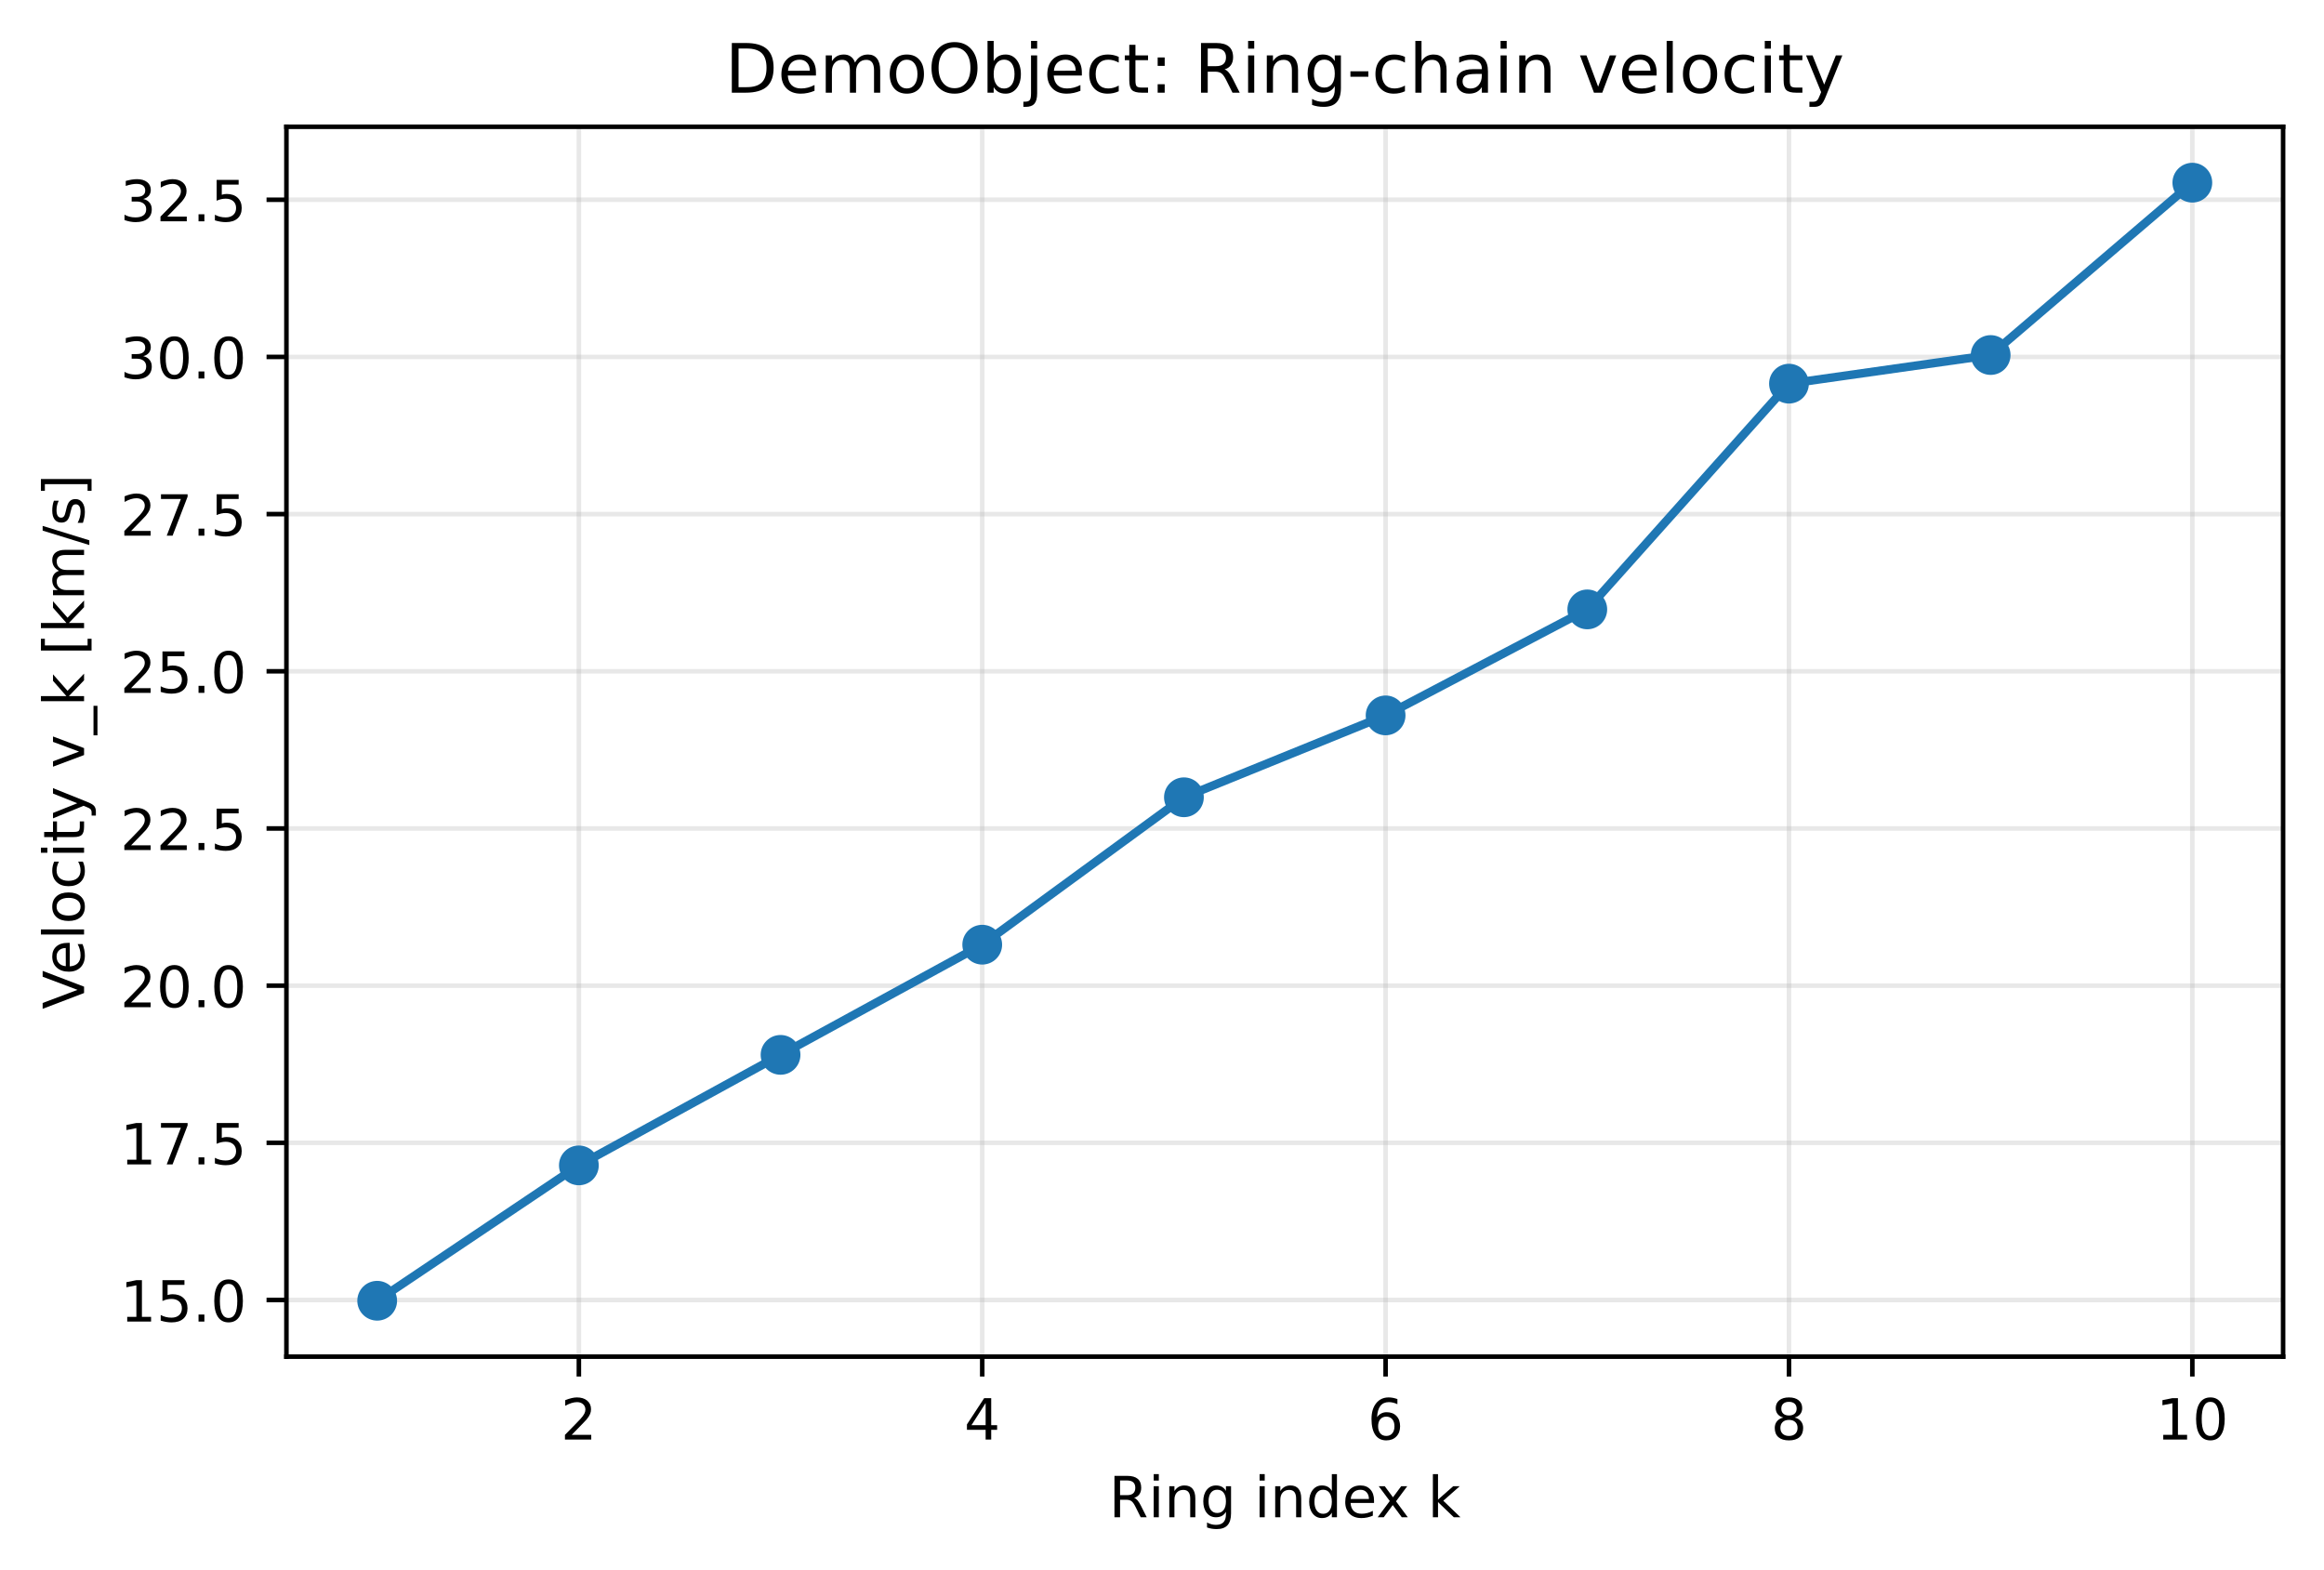
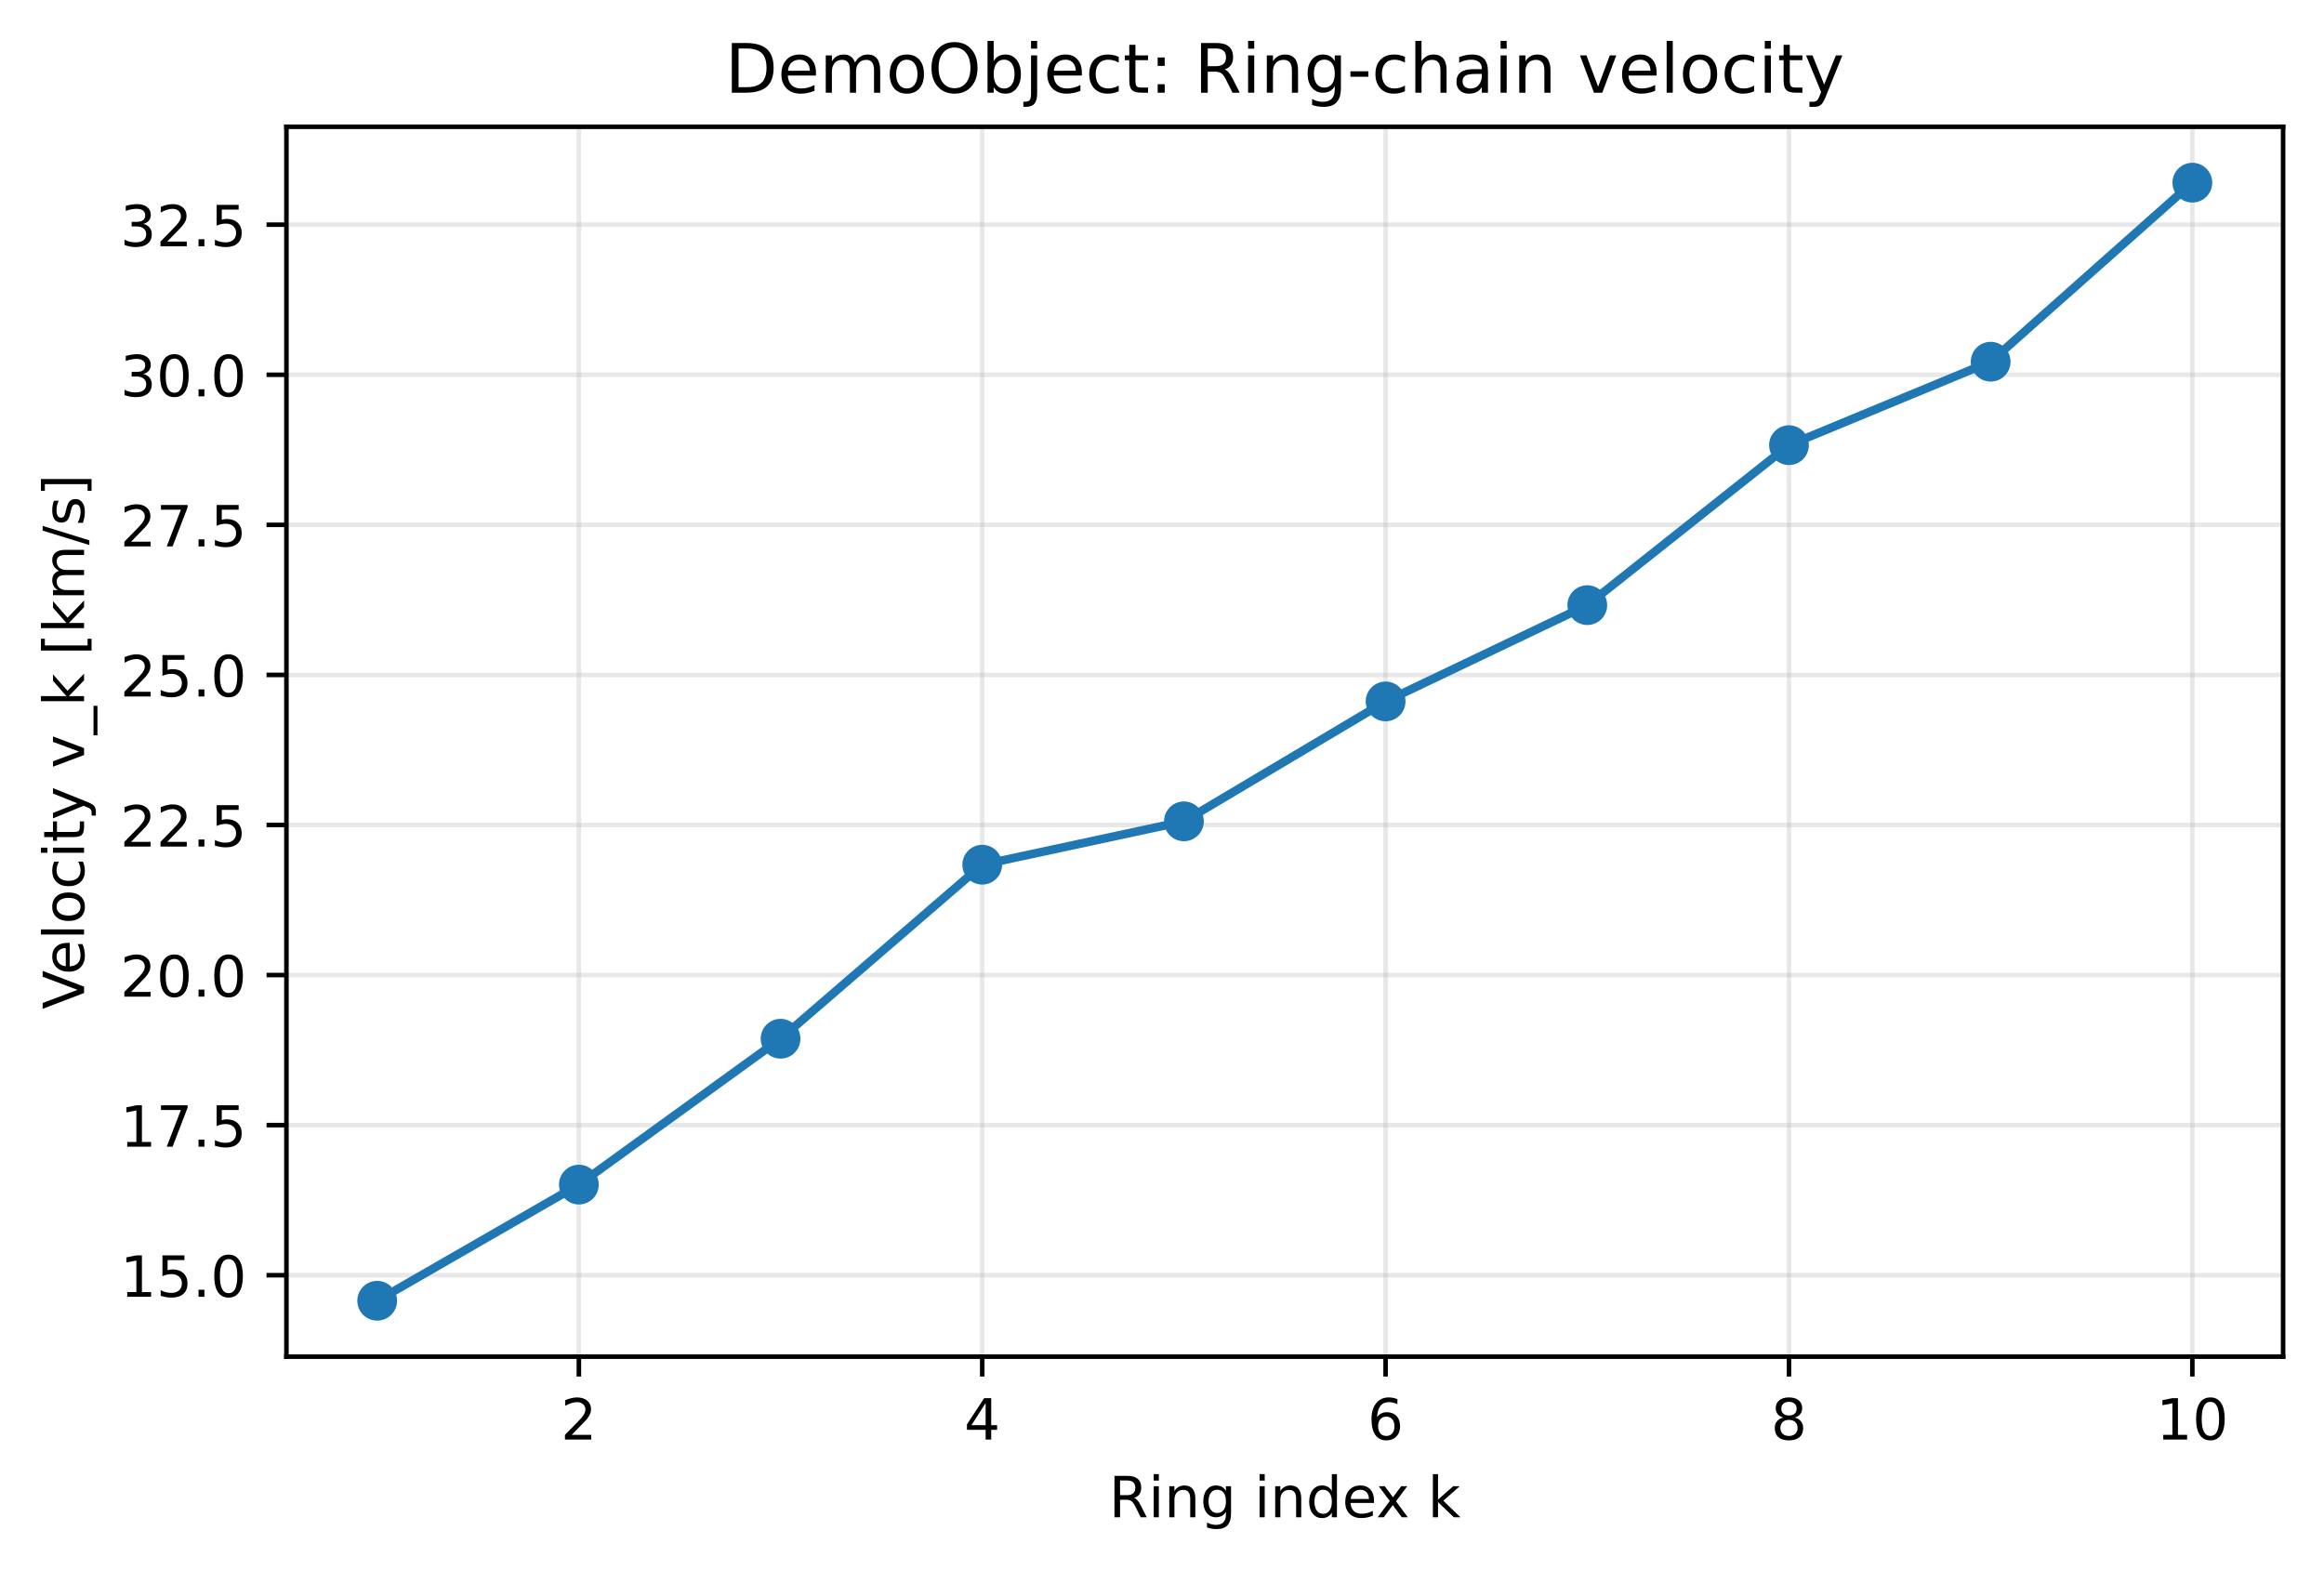
<svg xmlns="http://www.w3.org/2000/svg" xmlns:xlink="http://www.w3.org/1999/xlink" width="409.118pt" height="276.396pt" viewBox="0 0 409.118 276.396" version="1.1">
  <defs>
    <style type="text/css">*{stroke-linejoin: round; stroke-linecap: butt}</style>
  </defs>
  <g id="figure_1">
    <g id="patch_1">
      <path d="M 0 276.396  L 409.118 276.396  L 409.118 0  L 0 0  z " style="fill: #ffffff" />
    </g>
    <g id="axes_1">
      <g id="patch_2">
        <path d="M 50.422 238.84  L 401.918 238.84  L 401.918 22.318  L 50.422 22.318  z " style="fill: #ffffff" />
      </g>
      <g id="matplotlib.axis_1">
        <g id="xtick_1">
          <g id="line2d_1">
-             <path d="M 101.904 238.84  L 101.904 22.318  " clip-path="url(#pa1effc5c78)" style="fill: none; stroke: #b0b0b0; stroke-opacity: 0.3; stroke-width: 0.8; stroke-linecap: square" />
+             <path d="M 101.904 238.84  L 101.904 22.318  " clip-path="url(#p019dff5e87)" style="fill: none; stroke: #b0b0b0; stroke-opacity: 0.3; stroke-width: 0.8; stroke-linecap: square" />
          </g>
          <g id="line2d_2">
            <defs>
-               <path id="mcd3bb58515" d="M 0 0  L 0 3.5  " style="stroke: #000000; stroke-width: 0.8" />
+               <path id="mc2b439a569" d="M 0 0  L 0 3.5  " style="stroke: #000000; stroke-width: 0.8" />
            </defs>
            <g>
-               <use xlink:href="#mcd3bb58515" x="101.904" y="238.84" style="stroke: #000000; stroke-width: 0.8" />
+               <use xlink:href="#mc2b439a569" x="101.904" y="238.84" style="stroke: #000000; stroke-width: 0.8" />
            </g>
          </g>
          <g id="text_1">
            <g transform="translate(98.72237 253.4381) scale(0.1 -0.1)">
              <defs>
                <path id="DejaVuSans-32" d="M 1228 531  L 3431 531  L 3431 0  L 469 0  L 469 531  Q 828 903 1448 1529  Q 2069 2156 2228 2338  Q 2531 2678 2651 2914  Q 2772 3150 2772 3378  Q 2772 3750 2511 3984  Q 2250 4219 1831 4219  Q 1534 4219 1204 4116  Q 875 4013 500 3803  L 500 4441  Q 881 4594 1212 4672  Q 1544 4750 1819 4750  Q 2544 4750 2975 4387  Q 3406 4025 3406 3419  Q 3406 3131 3298 2873  Q 3191 2616 2906 2266  Q 2828 2175 2409 1742  Q 1991 1309 1228 531  z " transform="scale(0.015625)" />
              </defs>
              <use xlink:href="#DejaVuSans-32" />
            </g>
          </g>
        </g>
        <g id="xtick_2">
          <g id="line2d_3">
-             <path d="M 172.913 238.84  L 172.913 22.318  " clip-path="url(#pa1effc5c78)" style="fill: none; stroke: #b0b0b0; stroke-opacity: 0.3; stroke-width: 0.8; stroke-linecap: square" />
+             <path d="M 172.913 238.84  L 172.913 22.318  " clip-path="url(#p019dff5e87)" style="fill: none; stroke: #b0b0b0; stroke-opacity: 0.3; stroke-width: 0.8; stroke-linecap: square" />
          </g>
          <g id="line2d_4">
            <g>
-               <use xlink:href="#mcd3bb58515" x="172.913" y="238.84" style="stroke: #000000; stroke-width: 0.8" />
+               <use xlink:href="#mc2b439a569" x="172.913" y="238.84" style="stroke: #000000; stroke-width: 0.8" />
            </g>
          </g>
          <g id="text_2">
            <g transform="translate(169.7317 253.4381) scale(0.1 -0.1)">
              <defs>
                <path id="DejaVuSans-34" d="M 2419 4116  L 825 1625  L 2419 1625  L 2419 4116  z M 2253 4666  L 3047 4666  L 3047 1625  L 3713 1625  L 3713 1100  L 3047 1100  L 3047 0  L 2419 0  L 2419 1100  L 313 1100  L 313 1709  L 2253 4666  z " transform="scale(0.015625)" />
              </defs>
              <use xlink:href="#DejaVuSans-34" />
            </g>
          </g>
        </g>
        <g id="xtick_3">
          <g id="line2d_5">
-             <path d="M 243.922 238.84  L 243.922 22.318  " clip-path="url(#pa1effc5c78)" style="fill: none; stroke: #b0b0b0; stroke-opacity: 0.3; stroke-width: 0.8; stroke-linecap: square" />
+             <path d="M 243.922 238.84  L 243.922 22.318  " clip-path="url(#p019dff5e87)" style="fill: none; stroke: #b0b0b0; stroke-opacity: 0.3; stroke-width: 0.8; stroke-linecap: square" />
          </g>
          <g id="line2d_6">
            <g>
-               <use xlink:href="#mcd3bb58515" x="243.922" y="238.84" style="stroke: #000000; stroke-width: 0.8" />
+               <use xlink:href="#mc2b439a569" x="243.922" y="238.84" style="stroke: #000000; stroke-width: 0.8" />
            </g>
          </g>
          <g id="text_3">
            <g transform="translate(240.741 253.4381) scale(0.1 -0.1)">
              <defs>
                <path id="DejaVuSans-36" d="M 2113 2584  Q 1688 2584 1439 2293  Q 1191 2003 1191 1497  Q 1191 994 1439 701  Q 1688 409 2113 409  Q 2538 409 2786 701  Q 3034 994 3034 1497  Q 3034 2003 2786 2293  Q 2538 2584 2113 2584  z M 3366 4563  L 3366 3988  Q 3128 4100 2886 4159  Q 2644 4219 2406 4219  Q 1781 4219 1451 3797  Q 1122 3375 1075 2522  Q 1259 2794 1537 2939  Q 1816 3084 2150 3084  Q 2853 3084 3261 2657  Q 3669 2231 3669 1497  Q 3669 778 3244 343  Q 2819 -91 2113 -91  Q 1303 -91 875 529  Q 447 1150 447 2328  Q 447 3434 972 4092  Q 1497 4750 2381 4750  Q 2619 4750 2861 4703  Q 3103 4656 3366 4563  z " transform="scale(0.015625)" />
              </defs>
              <use xlink:href="#DejaVuSans-36" />
            </g>
          </g>
        </g>
        <g id="xtick_4">
          <g id="line2d_7">
-             <path d="M 314.932 238.84  L 314.932 22.318  " clip-path="url(#pa1effc5c78)" style="fill: none; stroke: #b0b0b0; stroke-opacity: 0.3; stroke-width: 0.8; stroke-linecap: square" />
+             <path d="M 314.932 238.84  L 314.932 22.318  " clip-path="url(#p019dff5e87)" style="fill: none; stroke: #b0b0b0; stroke-opacity: 0.3; stroke-width: 0.8; stroke-linecap: square" />
          </g>
          <g id="line2d_8">
            <g>
-               <use xlink:href="#mcd3bb58515" x="314.932" y="238.84" style="stroke: #000000; stroke-width: 0.8" />
+               <use xlink:href="#mc2b439a569" x="314.932" y="238.84" style="stroke: #000000; stroke-width: 0.8" />
            </g>
          </g>
          <g id="text_4">
            <g transform="translate(311.7503 253.4381) scale(0.1 -0.1)">
              <defs>
                <path id="DejaVuSans-38" d="M 2034 2216  Q 1584 2216 1326 1975  Q 1069 1734 1069 1313  Q 1069 891 1326 650  Q 1584 409 2034 409  Q 2484 409 2743 651  Q 3003 894 3003 1313  Q 3003 1734 2745 1975  Q 2488 2216 2034 2216  z M 1403 2484  Q 997 2584 770 2862  Q 544 3141 544 3541  Q 544 4100 942 4425  Q 1341 4750 2034 4750  Q 2731 4750 3128 4425  Q 3525 4100 3525 3541  Q 3525 3141 3298 2862  Q 3072 2584 2669 2484  Q 3125 2378 3379 2068  Q 3634 1759 3634 1313  Q 3634 634 3220 271  Q 2806 -91 2034 -91  Q 1263 -91 848 271  Q 434 634 434 1313  Q 434 1759 690 2068  Q 947 2378 1403 2484  z M 1172 3481  Q 1172 3119 1398 2916  Q 1625 2713 2034 2713  Q 2441 2713 2670 2916  Q 2900 3119 2900 3481  Q 2900 3844 2670 4047  Q 2441 4250 2034 4250  Q 1625 4250 1398 4047  Q 1172 3844 1172 3481  z " transform="scale(0.015625)" />
              </defs>
              <use xlink:href="#DejaVuSans-38" />
            </g>
          </g>
        </g>
        <g id="xtick_5">
          <g id="line2d_9">
-             <path d="M 385.941 238.84  L 385.941 22.318  " clip-path="url(#pa1effc5c78)" style="fill: none; stroke: #b0b0b0; stroke-opacity: 0.3; stroke-width: 0.8; stroke-linecap: square" />
+             <path d="M 385.941 238.84  L 385.941 22.318  " clip-path="url(#p019dff5e87)" style="fill: none; stroke: #b0b0b0; stroke-opacity: 0.3; stroke-width: 0.8; stroke-linecap: square" />
          </g>
          <g id="line2d_10">
            <g>
-               <use xlink:href="#mcd3bb58515" x="385.941" y="238.84" style="stroke: #000000; stroke-width: 0.8" />
+               <use xlink:href="#mc2b439a569" x="385.941" y="238.84" style="stroke: #000000; stroke-width: 0.8" />
            </g>
          </g>
          <g id="text_5">
            <g transform="translate(379.5783 253.4381) scale(0.1 -0.1)">
              <defs>
                <path id="DejaVuSans-31" d="M 794 531  L 1825 531  L 1825 4091  L 703 3866  L 703 4441  L 1819 4666  L 2450 4666  L 2450 531  L 3481 531  L 3481 0  L 794 0  L 794 531  z " transform="scale(0.015625)" />
                <path id="DejaVuSans-30" d="M 2034 4250  Q 1547 4250 1301 3770  Q 1056 3291 1056 2328  Q 1056 1369 1301 889  Q 1547 409 2034 409  Q 2525 409 2770 889  Q 3016 1369 3016 2328  Q 3016 3291 2770 3770  Q 2525 4250 2034 4250  z M 2034 4750  Q 2819 4750 3233 4129  Q 3647 3509 3647 2328  Q 3647 1150 3233 529  Q 2819 -91 2034 -91  Q 1250 -91 836 529  Q 422 1150 422 2328  Q 422 3509 836 4129  Q 1250 4750 2034 4750  z " transform="scale(0.015625)" />
              </defs>
              <use xlink:href="#DejaVuSans-31" />
              <use xlink:href="#DejaVuSans-30" transform="translate(63.62305 0)" />
            </g>
          </g>
        </g>
        <g id="text_6">
          <g transform="translate(195.2098 267.1163) scale(0.1 -0.1)">
            <defs>
              <path id="DejaVuSans-52" d="M 2841 2188  Q 3044 2119 3236 1894  Q 3428 1669 3622 1275  L 4263 0  L 3584 0  L 2988 1197  Q 2756 1666 2539 1819  Q 2322 1972 1947 1972  L 1259 1972  L 1259 0  L 628 0  L 628 4666  L 2053 4666  Q 2853 4666 3247 4331  Q 3641 3997 3641 3322  Q 3641 2881 3436 2590  Q 3231 2300 2841 2188  z M 1259 4147  L 1259 2491  L 2053 2491  Q 2509 2491 2742 2702  Q 2975 2913 2975 3322  Q 2975 3731 2742 3939  Q 2509 4147 2053 4147  L 1259 4147  z " transform="scale(0.015625)" />
              <path id="DejaVuSans-69" d="M 603 3500  L 1178 3500  L 1178 0  L 603 0  L 603 3500  z M 603 4863  L 1178 4863  L 1178 4134  L 603 4134  L 603 4863  z " transform="scale(0.015625)" />
              <path id="DejaVuSans-6e" d="M 3513 2113  L 3513 0  L 2938 0  L 2938 2094  Q 2938 2591 2744 2837  Q 2550 3084 2163 3084  Q 1697 3084 1428 2787  Q 1159 2491 1159 1978  L 1159 0  L 581 0  L 581 3500  L 1159 3500  L 1159 2956  Q 1366 3272 1645 3428  Q 1925 3584 2291 3584  Q 2894 3584 3203 3211  Q 3513 2838 3513 2113  z " transform="scale(0.015625)" />
              <path id="DejaVuSans-67" d="M 2906 1791  Q 2906 2416 2648 2759  Q 2391 3103 1925 3103  Q 1463 3103 1205 2759  Q 947 2416 947 1791  Q 947 1169 1205 825  Q 1463 481 1925 481  Q 2391 481 2648 825  Q 2906 1169 2906 1791  z M 3481 434  Q 3481 -459 3084 -895  Q 2688 -1331 1869 -1331  Q 1566 -1331 1297 -1286  Q 1028 -1241 775 -1147  L 775 -588  Q 1028 -725 1275 -790  Q 1522 -856 1778 -856  Q 2344 -856 2625 -561  Q 2906 -266 2906 331  L 2906 616  Q 2728 306 2450 153  Q 2172 0 1784 0  Q 1141 0 747 490  Q 353 981 353 1791  Q 353 2603 747 3093  Q 1141 3584 1784 3584  Q 2172 3584 2450 3431  Q 2728 3278 2906 2969  L 2906 3500  L 3481 3500  L 3481 434  z " transform="scale(0.015625)" />
              <path id="DejaVuSans-20" transform="scale(0.015625)" />
              <path id="DejaVuSans-64" d="M 2906 2969  L 2906 4863  L 3481 4863  L 3481 0  L 2906 0  L 2906 525  Q 2725 213 2448 61  Q 2172 -91 1784 -91  Q 1150 -91 751 415  Q 353 922 353 1747  Q 353 2572 751 3078  Q 1150 3584 1784 3584  Q 2172 3584 2448 3432  Q 2725 3281 2906 2969  z M 947 1747  Q 947 1113 1208 752  Q 1469 391 1925 391  Q 2381 391 2643 752  Q 2906 1113 2906 1747  Q 2906 2381 2643 2742  Q 2381 3103 1925 3103  Q 1469 3103 1208 2742  Q 947 2381 947 1747  z " transform="scale(0.015625)" />
              <path id="DejaVuSans-65" d="M 3597 1894  L 3597 1613  L 953 1613  Q 991 1019 1311 708  Q 1631 397 2203 397  Q 2534 397 2845 478  Q 3156 559 3463 722  L 3463 178  Q 3153 47 2828 -22  Q 2503 -91 2169 -91  Q 1331 -91 842 396  Q 353 884 353 1716  Q 353 2575 817 3079  Q 1281 3584 2069 3584  Q 2775 3584 3186 3129  Q 3597 2675 3597 1894  z M 3022 2063  Q 3016 2534 2758 2815  Q 2500 3097 2075 3097  Q 1594 3097 1305 2825  Q 1016 2553 972 2059  L 3022 2063  z " transform="scale(0.015625)" />
              <path id="DejaVuSans-78" d="M 3513 3500  L 2247 1797  L 3578 0  L 2900 0  L 1881 1375  L 863 0  L 184 0  L 1544 1831  L 300 3500  L 978 3500  L 1906 2253  L 2834 3500  L 3513 3500  z " transform="scale(0.015625)" />
              <path id="DejaVuSans-6b" d="M 581 4863  L 1159 4863  L 1159 1991  L 2875 3500  L 3609 3500  L 1753 1863  L 3688 0  L 2938 0  L 1159 1709  L 1159 0  L 581 0  L 581 4863  z " transform="scale(0.015625)" />
            </defs>
            <use xlink:href="#DejaVuSans-52" />
            <use xlink:href="#DejaVuSans-69" transform="translate(69.48242 0)" />
            <use xlink:href="#DejaVuSans-6e" transform="translate(97.26562 0)" />
            <use xlink:href="#DejaVuSans-67" transform="translate(160.6445 0)" />
            <use xlink:href="#DejaVuSans-20" transform="translate(224.1211 0)" />
            <use xlink:href="#DejaVuSans-69" transform="translate(255.9082 0)" />
            <use xlink:href="#DejaVuSans-6e" transform="translate(283.6914 0)" />
            <use xlink:href="#DejaVuSans-64" transform="translate(347.0703 0)" />
            <use xlink:href="#DejaVuSans-65" transform="translate(410.5469 0)" />
            <use xlink:href="#DejaVuSans-78" transform="translate(470.3203 0)" />
            <use xlink:href="#DejaVuSans-20" transform="translate(529.5 0)" />
            <use xlink:href="#DejaVuSans-6b" transform="translate(561.2871 0)" />
          </g>
        </g>
      </g>
      <g id="matplotlib.axis_2">
        <g id="ytick_1">
          <g id="line2d_11">
-             <path d="M 50.422 228.866  L 401.918 228.866  " clip-path="url(#pa1effc5c78)" style="fill: none; stroke: #b0b0b0; stroke-opacity: 0.3; stroke-width: 0.8; stroke-linecap: square" />
+             <path d="M 50.422 224.501  L 401.918 224.501  " clip-path="url(#p019dff5e87)" style="fill: none; stroke: #b0b0b0; stroke-opacity: 0.3; stroke-width: 0.8; stroke-linecap: square" />
          </g>
          <g id="line2d_12">
            <defs>
-               <path id="md96be569f7" d="M 0 0  L -3.5 0  " style="stroke: #000000; stroke-width: 0.8" />
+               <path id="m4a83fb99ea" d="M 0 0  L -3.5 0  " style="stroke: #000000; stroke-width: 0.8" />
            </defs>
            <g>
-               <use xlink:href="#md96be569f7" x="50.422" y="228.866" style="stroke: #000000; stroke-width: 0.8" />
+               <use xlink:href="#m4a83fb99ea" x="50.422" y="224.501" style="stroke: #000000; stroke-width: 0.8" />
            </g>
          </g>
          <g id="text_7">
-             <g transform="translate(21.15625 232.6657) scale(0.1 -0.1)">
+             <g transform="translate(21.15625 228.3003) scale(0.1 -0.1)">
              <defs>
                <path id="DejaVuSans-35" d="M 691 4666  L 3169 4666  L 3169 4134  L 1269 4134  L 1269 2991  Q 1406 3038 1543 3061  Q 1681 3084 1819 3084  Q 2600 3084 3056 2656  Q 3513 2228 3513 1497  Q 3513 744 3044 326  Q 2575 -91 1722 -91  Q 1428 -91 1123 -41  Q 819 9 494 109  L 494 744  Q 775 591 1075 516  Q 1375 441 1709 441  Q 2250 441 2565 725  Q 2881 1009 2881 1497  Q 2881 1984 2565 2268  Q 2250 2553 1709 2553  Q 1456 2553 1204 2497  Q 953 2441 691 2322  L 691 4666  z " transform="scale(0.015625)" />
                <path id="DejaVuSans-2e" d="M 684 794  L 1344 794  L 1344 0  L 684 0  L 684 794  z " transform="scale(0.015625)" />
              </defs>
              <use xlink:href="#DejaVuSans-31" />
              <use xlink:href="#DejaVuSans-35" transform="translate(63.62305 0)" />
              <use xlink:href="#DejaVuSans-2e" transform="translate(127.2461 0)" />
              <use xlink:href="#DejaVuSans-30" transform="translate(159.0332 0)" />
            </g>
          </g>
        </g>
        <g id="ytick_2">
          <g id="line2d_13">
-             <path d="M 50.422 201.195  L 401.918 201.195  " clip-path="url(#pa1effc5c78)" style="fill: none; stroke: #b0b0b0; stroke-opacity: 0.3; stroke-width: 0.8; stroke-linecap: square" />
+             <path d="M 50.422 198.08  L 401.918 198.08  " clip-path="url(#p019dff5e87)" style="fill: none; stroke: #b0b0b0; stroke-opacity: 0.3; stroke-width: 0.8; stroke-linecap: square" />
          </g>
          <g id="line2d_14">
            <g>
-               <use xlink:href="#md96be569f7" x="50.422" y="201.195" style="stroke: #000000; stroke-width: 0.8" />
+               <use xlink:href="#m4a83fb99ea" x="50.422" y="198.08" style="stroke: #000000; stroke-width: 0.8" />
            </g>
          </g>
          <g id="text_8">
-             <g transform="translate(21.15625 204.994) scale(0.1 -0.1)">
+             <g transform="translate(21.15625 201.8796) scale(0.1 -0.1)">
              <defs>
                <path id="DejaVuSans-37" d="M 525 4666  L 3525 4666  L 3525 4397  L 1831 0  L 1172 0  L 2766 4134  L 525 4134  L 525 4666  z " transform="scale(0.015625)" />
              </defs>
              <use xlink:href="#DejaVuSans-31" />
              <use xlink:href="#DejaVuSans-37" transform="translate(63.62305 0)" />
              <use xlink:href="#DejaVuSans-2e" transform="translate(127.2461 0)" />
              <use xlink:href="#DejaVuSans-35" transform="translate(159.0332 0)" />
            </g>
          </g>
        </g>
        <g id="ytick_3">
          <g id="line2d_15">
-             <path d="M 50.422 173.523  L 401.918 173.523  " clip-path="url(#pa1effc5c78)" style="fill: none; stroke: #b0b0b0; stroke-opacity: 0.3; stroke-width: 0.8; stroke-linecap: square" />
+             <path d="M 50.422 171.66  L 401.918 171.66  " clip-path="url(#p019dff5e87)" style="fill: none; stroke: #b0b0b0; stroke-opacity: 0.3; stroke-width: 0.8; stroke-linecap: square" />
          </g>
          <g id="line2d_16">
            <g>
-               <use xlink:href="#md96be569f7" x="50.422" y="173.523" style="stroke: #000000; stroke-width: 0.8" />
+               <use xlink:href="#m4a83fb99ea" x="50.422" y="171.66" style="stroke: #000000; stroke-width: 0.8" />
            </g>
          </g>
          <g id="text_9">
-             <g transform="translate(21.15625 177.3224) scale(0.1 -0.1)">
+             <g transform="translate(21.15625 175.4589) scale(0.1 -0.1)">
              <use xlink:href="#DejaVuSans-32" />
              <use xlink:href="#DejaVuSans-30" transform="translate(63.62305 0)" />
              <use xlink:href="#DejaVuSans-2e" transform="translate(127.2461 0)" />
              <use xlink:href="#DejaVuSans-30" transform="translate(159.0332 0)" />
            </g>
          </g>
        </g>
        <g id="ytick_4">
          <g id="line2d_17">
-             <path d="M 50.422 145.852  L 401.918 145.852  " clip-path="url(#pa1effc5c78)" style="fill: none; stroke: #b0b0b0; stroke-opacity: 0.3; stroke-width: 0.8; stroke-linecap: square" />
+             <path d="M 50.422 145.239  L 401.918 145.239  " clip-path="url(#p019dff5e87)" style="fill: none; stroke: #b0b0b0; stroke-opacity: 0.3; stroke-width: 0.8; stroke-linecap: square" />
          </g>
          <g id="line2d_18">
            <g>
-               <use xlink:href="#md96be569f7" x="50.422" y="145.852" style="stroke: #000000; stroke-width: 0.8" />
+               <use xlink:href="#m4a83fb99ea" x="50.422" y="145.239" style="stroke: #000000; stroke-width: 0.8" />
            </g>
          </g>
          <g id="text_10">
-             <g transform="translate(21.15625 149.6508) scale(0.1 -0.1)">
+             <g transform="translate(21.15625 149.0382) scale(0.1 -0.1)">
              <use xlink:href="#DejaVuSans-32" />
              <use xlink:href="#DejaVuSans-32" transform="translate(63.62305 0)" />
              <use xlink:href="#DejaVuSans-2e" transform="translate(127.2461 0)" />
              <use xlink:href="#DejaVuSans-35" transform="translate(159.0332 0)" />
            </g>
          </g>
        </g>
        <g id="ytick_5">
          <g id="line2d_19">
-             <path d="M 50.422 118.18  L 401.918 118.18  " clip-path="url(#pa1effc5c78)" style="fill: none; stroke: #b0b0b0; stroke-opacity: 0.3; stroke-width: 0.8; stroke-linecap: square" />
+             <path d="M 50.422 118.818  L 401.918 118.818  " clip-path="url(#p019dff5e87)" style="fill: none; stroke: #b0b0b0; stroke-opacity: 0.3; stroke-width: 0.8; stroke-linecap: square" />
          </g>
          <g id="line2d_20">
            <g>
-               <use xlink:href="#md96be569f7" x="50.422" y="118.18" style="stroke: #000000; stroke-width: 0.8" />
+               <use xlink:href="#m4a83fb99ea" x="50.422" y="118.818" style="stroke: #000000; stroke-width: 0.8" />
            </g>
          </g>
          <g id="text_11">
-             <g transform="translate(21.15625 121.9791) scale(0.1 -0.1)">
+             <g transform="translate(21.15625 122.6175) scale(0.1 -0.1)">
              <use xlink:href="#DejaVuSans-32" />
              <use xlink:href="#DejaVuSans-35" transform="translate(63.62305 0)" />
              <use xlink:href="#DejaVuSans-2e" transform="translate(127.2461 0)" />
              <use xlink:href="#DejaVuSans-30" transform="translate(159.0332 0)" />
            </g>
          </g>
        </g>
        <g id="ytick_6">
          <g id="line2d_21">
-             <path d="M 50.422 90.508  L 401.918 90.508  " clip-path="url(#pa1effc5c78)" style="fill: none; stroke: #b0b0b0; stroke-opacity: 0.3; stroke-width: 0.8; stroke-linecap: square" />
+             <path d="M 50.422 92.398  L 401.918 92.398  " clip-path="url(#p019dff5e87)" style="fill: none; stroke: #b0b0b0; stroke-opacity: 0.3; stroke-width: 0.8; stroke-linecap: square" />
          </g>
          <g id="line2d_22">
            <g>
-               <use xlink:href="#md96be569f7" x="50.422" y="90.508" style="stroke: #000000; stroke-width: 0.8" />
+               <use xlink:href="#m4a83fb99ea" x="50.422" y="92.398" style="stroke: #000000; stroke-width: 0.8" />
            </g>
          </g>
          <g id="text_12">
-             <g transform="translate(21.15625 94.30746) scale(0.1 -0.1)">
+             <g transform="translate(21.15625 96.19685) scale(0.1 -0.1)">
              <use xlink:href="#DejaVuSans-32" />
              <use xlink:href="#DejaVuSans-37" transform="translate(63.62305 0)" />
              <use xlink:href="#DejaVuSans-2e" transform="translate(127.2461 0)" />
              <use xlink:href="#DejaVuSans-35" transform="translate(159.0332 0)" />
            </g>
          </g>
        </g>
        <g id="ytick_7">
          <g id="line2d_23">
-             <path d="M 50.422 62.837  L 401.918 62.837  " clip-path="url(#pa1effc5c78)" style="fill: none; stroke: #b0b0b0; stroke-opacity: 0.3; stroke-width: 0.8; stroke-linecap: square" />
+             <path d="M 50.422 65.977  L 401.918 65.977  " clip-path="url(#p019dff5e87)" style="fill: none; stroke: #b0b0b0; stroke-opacity: 0.3; stroke-width: 0.8; stroke-linecap: square" />
          </g>
          <g id="line2d_24">
            <g>
-               <use xlink:href="#md96be569f7" x="50.422" y="62.837" style="stroke: #000000; stroke-width: 0.8" />
+               <use xlink:href="#m4a83fb99ea" x="50.422" y="65.977" style="stroke: #000000; stroke-width: 0.8" />
            </g>
          </g>
          <g id="text_13">
-             <g transform="translate(21.15625 66.63581) scale(0.1 -0.1)">
+             <g transform="translate(21.15625 69.77616) scale(0.1 -0.1)">
              <defs>
                <path id="DejaVuSans-33" d="M 2597 2516  Q 3050 2419 3304 2112  Q 3559 1806 3559 1356  Q 3559 666 3084 287  Q 2609 -91 1734 -91  Q 1441 -91 1130 -33  Q 819 25 488 141  L 488 750  Q 750 597 1062 519  Q 1375 441 1716 441  Q 2309 441 2620 675  Q 2931 909 2931 1356  Q 2931 1769 2642 2001  Q 2353 2234 1838 2234  L 1294 2234  L 1294 2753  L 1863 2753  Q 2328 2753 2575 2939  Q 2822 3125 2822 3475  Q 2822 3834 2567 4026  Q 2313 4219 1838 4219  Q 1578 4219 1281 4162  Q 984 4106 628 3988  L 628 4550  Q 988 4650 1302 4700  Q 1616 4750 1894 4750  Q 2613 4750 3031 4423  Q 3450 4097 3450 3541  Q 3450 3153 3228 2886  Q 3006 2619 2597 2516  z " transform="scale(0.015625)" />
              </defs>
              <use xlink:href="#DejaVuSans-33" />
              <use xlink:href="#DejaVuSans-30" transform="translate(63.62305 0)" />
              <use xlink:href="#DejaVuSans-2e" transform="translate(127.2461 0)" />
              <use xlink:href="#DejaVuSans-30" transform="translate(159.0332 0)" />
            </g>
          </g>
        </g>
        <g id="ytick_8">
          <g id="line2d_25">
-             <path d="M 50.422 35.165  L 401.918 35.165  " clip-path="url(#pa1effc5c78)" style="fill: none; stroke: #b0b0b0; stroke-opacity: 0.3; stroke-width: 0.8; stroke-linecap: square" />
+             <path d="M 50.422 39.556  L 401.918 39.556  " clip-path="url(#p019dff5e87)" style="fill: none; stroke: #b0b0b0; stroke-opacity: 0.3; stroke-width: 0.8; stroke-linecap: square" />
          </g>
          <g id="line2d_26">
            <g>
-               <use xlink:href="#md96be569f7" x="50.422" y="35.165" style="stroke: #000000; stroke-width: 0.8" />
+               <use xlink:href="#m4a83fb99ea" x="50.422" y="39.556" style="stroke: #000000; stroke-width: 0.8" />
            </g>
          </g>
          <g id="text_14">
-             <g transform="translate(21.15625 38.96417) scale(0.1 -0.1)">
+             <g transform="translate(21.15625 43.35548) scale(0.1 -0.1)">
              <use xlink:href="#DejaVuSans-33" />
              <use xlink:href="#DejaVuSans-32" transform="translate(63.62305 0)" />
              <use xlink:href="#DejaVuSans-2e" transform="translate(127.2461 0)" />
              <use xlink:href="#DejaVuSans-35" transform="translate(159.0332 0)" />
            </g>
          </g>
        </g>
        <g id="text_15">
          <g transform="translate(14.79844 177.6836) rotate(-90) scale(0.1 -0.1)">
            <defs>
              <path id="DejaVuSans-56" d="M 1831 0  L 50 4666  L 709 4666  L 2188 738  L 3669 4666  L 4325 4666  L 2547 0  L 1831 0  z " transform="scale(0.015625)" />
              <path id="DejaVuSans-6c" d="M 603 4863  L 1178 4863  L 1178 0  L 603 0  L 603 4863  z " transform="scale(0.015625)" />
              <path id="DejaVuSans-6f" d="M 1959 3097  Q 1497 3097 1228 2736  Q 959 2375 959 1747  Q 959 1119 1226 758  Q 1494 397 1959 397  Q 2419 397 2687 759  Q 2956 1122 2956 1747  Q 2956 2369 2687 2733  Q 2419 3097 1959 3097  z M 1959 3584  Q 2709 3584 3137 3096  Q 3566 2609 3566 1747  Q 3566 888 3137 398  Q 2709 -91 1959 -91  Q 1206 -91 779 398  Q 353 888 353 1747  Q 353 2609 779 3096  Q 1206 3584 1959 3584  z " transform="scale(0.015625)" />
              <path id="DejaVuSans-63" d="M 3122 3366  L 3122 2828  Q 2878 2963 2633 3030  Q 2388 3097 2138 3097  Q 1578 3097 1268 2742  Q 959 2388 959 1747  Q 959 1106 1268 751  Q 1578 397 2138 397  Q 2388 397 2633 464  Q 2878 531 3122 666  L 3122 134  Q 2881 22 2623 -34  Q 2366 -91 2075 -91  Q 1284 -91 818 406  Q 353 903 353 1747  Q 353 2603 823 3093  Q 1294 3584 2113 3584  Q 2378 3584 2631 3529  Q 2884 3475 3122 3366  z " transform="scale(0.015625)" />
              <path id="DejaVuSans-74" d="M 1172 4494  L 1172 3500  L 2356 3500  L 2356 3053  L 1172 3053  L 1172 1153  Q 1172 725 1289 603  Q 1406 481 1766 481  L 2356 481  L 2356 0  L 1766 0  Q 1100 0 847 248  Q 594 497 594 1153  L 594 3053  L 172 3053  L 172 3500  L 594 3500  L 594 4494  L 1172 4494  z " transform="scale(0.015625)" />
              <path id="DejaVuSans-79" d="M 2059 -325  Q 1816 -950 1584 -1140  Q 1353 -1331 966 -1331  L 506 -1331  L 506 -850  L 844 -850  Q 1081 -850 1212 -737  Q 1344 -625 1503 -206  L 1606 56  L 191 3500  L 800 3500  L 1894 763  L 2988 3500  L 3597 3500  L 2059 -325  z " transform="scale(0.015625)" />
              <path id="DejaVuSans-76" d="M 191 3500  L 800 3500  L 1894 563  L 2988 3500  L 3597 3500  L 2284 0  L 1503 0  L 191 3500  z " transform="scale(0.015625)" />
              <path id="DejaVuSans-5f" d="M 3263 -1063  L 3263 -1509  L -63 -1509  L -63 -1063  L 3263 -1063  z " transform="scale(0.015625)" />
              <path id="DejaVuSans-5b" d="M 550 4863  L 1875 4863  L 1875 4416  L 1125 4416  L 1125 -397  L 1875 -397  L 1875 -844  L 550 -844  L 550 4863  z " transform="scale(0.015625)" />
              <path id="DejaVuSans-6d" d="M 3328 2828  Q 3544 3216 3844 3400  Q 4144 3584 4550 3584  Q 5097 3584 5394 3201  Q 5691 2819 5691 2113  L 5691 0  L 5113 0  L 5113 2094  Q 5113 2597 4934 2840  Q 4756 3084 4391 3084  Q 3944 3084 3684 2787  Q 3425 2491 3425 1978  L 3425 0  L 2847 0  L 2847 2094  Q 2847 2600 2669 2842  Q 2491 3084 2119 3084  Q 1678 3084 1418 2786  Q 1159 2488 1159 1978  L 1159 0  L 581 0  L 581 3500  L 1159 3500  L 1159 2956  Q 1356 3278 1631 3431  Q 1906 3584 2284 3584  Q 2666 3584 2933 3390  Q 3200 3197 3328 2828  z " transform="scale(0.015625)" />
              <path id="DejaVuSans-2f" d="M 1625 4666  L 2156 4666  L 531 -594  L 0 -594  L 1625 4666  z " transform="scale(0.015625)" />
              <path id="DejaVuSans-73" d="M 2834 3397  L 2834 2853  Q 2591 2978 2328 3040  Q 2066 3103 1784 3103  Q 1356 3103 1142 2972  Q 928 2841 928 2578  Q 928 2378 1081 2264  Q 1234 2150 1697 2047  L 1894 2003  Q 2506 1872 2764 1633  Q 3022 1394 3022 966  Q 3022 478 2636 193  Q 2250 -91 1575 -91  Q 1294 -91 989 -36  Q 684 19 347 128  L 347 722  Q 666 556 975 473  Q 1284 391 1588 391  Q 1994 391 2212 530  Q 2431 669 2431 922  Q 2431 1156 2273 1281  Q 2116 1406 1581 1522  L 1381 1569  Q 847 1681 609 1914  Q 372 2147 372 2553  Q 372 3047 722 3315  Q 1072 3584 1716 3584  Q 2034 3584 2315 3537  Q 2597 3491 2834 3397  z " transform="scale(0.015625)" />
              <path id="DejaVuSans-5d" d="M 1947 4863  L 1947 -844  L 622 -844  L 622 -397  L 1369 -397  L 1369 4416  L 622 4416  L 622 4863  L 1947 4863  z " transform="scale(0.015625)" />
            </defs>
            <use xlink:href="#DejaVuSans-56" />
            <use xlink:href="#DejaVuSans-65" transform="translate(60.6582 0)" />
            <use xlink:href="#DejaVuSans-6c" transform="translate(122.1816 0)" />
            <use xlink:href="#DejaVuSans-6f" transform="translate(149.9648 0)" />
            <use xlink:href="#DejaVuSans-63" transform="translate(211.1465 0)" />
            <use xlink:href="#DejaVuSans-69" transform="translate(266.127 0)" />
            <use xlink:href="#DejaVuSans-74" transform="translate(293.9102 0)" />
            <use xlink:href="#DejaVuSans-79" transform="translate(333.1191 0)" />
            <use xlink:href="#DejaVuSans-20" transform="translate(392.2988 0)" />
            <use xlink:href="#DejaVuSans-76" transform="translate(424.0859 0)" />
            <use xlink:href="#DejaVuSans-5f" transform="translate(483.2656 0)" />
            <use xlink:href="#DejaVuSans-6b" transform="translate(533.2656 0)" />
            <use xlink:href="#DejaVuSans-20" transform="translate(591.1758 0)" />
            <use xlink:href="#DejaVuSans-5b" transform="translate(622.9629 0)" />
            <use xlink:href="#DejaVuSans-6b" transform="translate(661.9766 0)" />
            <use xlink:href="#DejaVuSans-6d" transform="translate(719.8867 0)" />
            <use xlink:href="#DejaVuSans-2f" transform="translate(817.2988 0)" />
            <use xlink:href="#DejaVuSans-73" transform="translate(850.9902 0)" />
            <use xlink:href="#DejaVuSans-5d" transform="translate(903.0898 0)" />
          </g>
        </g>
      </g>
      <g id="line2d_27">
-         <path d="M 66.399 228.998  L 101.904 205.166  L 137.408 185.71  L 172.913 166.312  L 208.418 140.363  L 243.922 125.946  L 279.427 107.285  L 314.932 67.543  L 350.436 62.502  L 385.941 32.16  " clip-path="url(#pa1effc5c78)" style="fill: none; stroke: #1f77b4; stroke-width: 1.5; stroke-linecap: square" />
+         <path d="M 66.399 228.998  L 101.904 208.551  L 137.408 182.869  L 172.913 152.233  L 208.418 144.598  L 243.922 123.487  L 279.427 106.535  L 314.932 78.371  L 350.436 63.677  L 385.941 32.16  " clip-path="url(#p019dff5e87)" style="fill: none; stroke: #1f77b4; stroke-width: 1.5; stroke-linecap: square" />
        <defs>
-           <path id="m7bda6dbb01" d="M 0 3  C 0.796 3 1.559 2.684 2.121 2.121  C 2.684 1.559 3 0.796 3 0  C 3 -0.796 2.684 -1.559 2.121 -2.121  C 1.559 -2.684 0.796 -3 0 -3  C -0.796 -3 -1.559 -2.684 -2.121 -2.121  C -2.684 -1.559 -3 -0.796 -3 0  C -3 0.796 -2.684 1.559 -2.121 2.121  C -1.559 2.684 -0.796 3 0 3  z " style="stroke: #1f77b4" />
+           <path id="m6c8eb1978f" d="M 0 3  C 0.796 3 1.559 2.684 2.121 2.121  C 2.684 1.559 3 0.796 3 0  C 3 -0.796 2.684 -1.559 2.121 -2.121  C 1.559 -2.684 0.796 -3 0 -3  C -0.796 -3 -1.559 -2.684 -2.121 -2.121  C -2.684 -1.559 -3 -0.796 -3 0  C -3 0.796 -2.684 1.559 -2.121 2.121  C -1.559 2.684 -0.796 3 0 3  z " style="stroke: #1f77b4" />
        </defs>
-         <g clip-path="url(#pa1effc5c78)">
-           <use xlink:href="#m7bda6dbb01" x="66.399" y="228.998" style="fill: #1f77b4; stroke: #1f77b4" />
-           <use xlink:href="#m7bda6dbb01" x="101.904" y="205.166" style="fill: #1f77b4; stroke: #1f77b4" />
-           <use xlink:href="#m7bda6dbb01" x="137.408" y="185.71" style="fill: #1f77b4; stroke: #1f77b4" />
-           <use xlink:href="#m7bda6dbb01" x="172.913" y="166.312" style="fill: #1f77b4; stroke: #1f77b4" />
-           <use xlink:href="#m7bda6dbb01" x="208.418" y="140.363" style="fill: #1f77b4; stroke: #1f77b4" />
-           <use xlink:href="#m7bda6dbb01" x="243.922" y="125.946" style="fill: #1f77b4; stroke: #1f77b4" />
-           <use xlink:href="#m7bda6dbb01" x="279.427" y="107.285" style="fill: #1f77b4; stroke: #1f77b4" />
-           <use xlink:href="#m7bda6dbb01" x="314.932" y="67.543" style="fill: #1f77b4; stroke: #1f77b4" />
-           <use xlink:href="#m7bda6dbb01" x="350.436" y="62.502" style="fill: #1f77b4; stroke: #1f77b4" />
-           <use xlink:href="#m7bda6dbb01" x="385.941" y="32.16" style="fill: #1f77b4; stroke: #1f77b4" />
+         <g clip-path="url(#p019dff5e87)">
+           <use xlink:href="#m6c8eb1978f" x="66.399" y="228.998" style="fill: #1f77b4; stroke: #1f77b4" />
+           <use xlink:href="#m6c8eb1978f" x="101.904" y="208.551" style="fill: #1f77b4; stroke: #1f77b4" />
+           <use xlink:href="#m6c8eb1978f" x="137.408" y="182.869" style="fill: #1f77b4; stroke: #1f77b4" />
+           <use xlink:href="#m6c8eb1978f" x="172.913" y="152.233" style="fill: #1f77b4; stroke: #1f77b4" />
+           <use xlink:href="#m6c8eb1978f" x="208.418" y="144.598" style="fill: #1f77b4; stroke: #1f77b4" />
+           <use xlink:href="#m6c8eb1978f" x="243.922" y="123.487" style="fill: #1f77b4; stroke: #1f77b4" />
+           <use xlink:href="#m6c8eb1978f" x="279.427" y="106.535" style="fill: #1f77b4; stroke: #1f77b4" />
+           <use xlink:href="#m6c8eb1978f" x="314.932" y="78.371" style="fill: #1f77b4; stroke: #1f77b4" />
+           <use xlink:href="#m6c8eb1978f" x="350.436" y="63.677" style="fill: #1f77b4; stroke: #1f77b4" />
+           <use xlink:href="#m6c8eb1978f" x="385.941" y="32.16" style="fill: #1f77b4; stroke: #1f77b4" />
        </g>
      </g>
      <g id="patch_3">
        <path d="M 50.422 238.84  L 50.422 22.318  " style="fill: none; stroke: #000000; stroke-width: 0.8; stroke-linejoin: miter; stroke-linecap: square" />
      </g>
      <g id="patch_4">
        <path d="M 401.918 238.84  L 401.918 22.318  " style="fill: none; stroke: #000000; stroke-width: 0.8; stroke-linejoin: miter; stroke-linecap: square" />
      </g>
      <g id="patch_5">
        <path d="M 50.422 238.84  L 401.918 238.84  " style="fill: none; stroke: #000000; stroke-width: 0.8; stroke-linejoin: miter; stroke-linecap: square" />
      </g>
      <g id="patch_6">
        <path d="M 50.422 22.318  L 401.918 22.318  " style="fill: none; stroke: #000000; stroke-width: 0.8; stroke-linejoin: miter; stroke-linecap: square" />
      </g>
      <g id="text_16">
        <g transform="translate(127.6546 16.31812) scale(0.12 -0.12)">
          <defs>
            <path id="DejaVuSans-44" d="M 1259 4147  L 1259 519  L 2022 519  Q 2988 519 3436 956  Q 3884 1394 3884 2338  Q 3884 3275 3436 3711  Q 2988 4147 2022 4147  L 1259 4147  z M 628 4666  L 1925 4666  Q 3281 4666 3915 4102  Q 4550 3538 4550 2338  Q 4550 1131 3912 565  Q 3275 0 1925 0  L 628 0  L 628 4666  z " transform="scale(0.015625)" />
            <path id="DejaVuSans-4f" d="M 2522 4238  Q 1834 4238 1429 3725  Q 1025 3213 1025 2328  Q 1025 1447 1429 934  Q 1834 422 2522 422  Q 3209 422 3611 934  Q 4013 1447 4013 2328  Q 4013 3213 3611 3725  Q 3209 4238 2522 4238  z M 2522 4750  Q 3503 4750 4090 4092  Q 4678 3434 4678 2328  Q 4678 1225 4090 567  Q 3503 -91 2522 -91  Q 1538 -91 948 565  Q 359 1222 359 2328  Q 359 3434 948 4092  Q 1538 4750 2522 4750  z " transform="scale(0.015625)" />
            <path id="DejaVuSans-62" d="M 3116 1747  Q 3116 2381 2855 2742  Q 2594 3103 2138 3103  Q 1681 3103 1420 2742  Q 1159 2381 1159 1747  Q 1159 1113 1420 752  Q 1681 391 2138 391  Q 2594 391 2855 752  Q 3116 1113 3116 1747  z M 1159 2969  Q 1341 3281 1617 3432  Q 1894 3584 2278 3584  Q 2916 3584 3314 3078  Q 3713 2572 3713 1747  Q 3713 922 3314 415  Q 2916 -91 2278 -91  Q 1894 -91 1617 61  Q 1341 213 1159 525  L 1159 0  L 581 0  L 581 4863  L 1159 4863  L 1159 2969  z " transform="scale(0.015625)" />
            <path id="DejaVuSans-6a" d="M 603 3500  L 1178 3500  L 1178 -63  Q 1178 -731 923 -1031  Q 669 -1331 103 -1331  L -116 -1331  L -116 -844  L 38 -844  Q 366 -844 484 -692  Q 603 -541 603 -63  L 603 3500  z M 603 4863  L 1178 4863  L 1178 4134  L 603 4134  L 603 4863  z " transform="scale(0.015625)" />
            <path id="DejaVuSans-3a" d="M 750 794  L 1409 794  L 1409 0  L 750 0  L 750 794  z M 750 3309  L 1409 3309  L 1409 2516  L 750 2516  L 750 3309  z " transform="scale(0.015625)" />
            <path id="DejaVuSans-2d" d="M 313 2009  L 1997 2009  L 1997 1497  L 313 1497  L 313 2009  z " transform="scale(0.015625)" />
            <path id="DejaVuSans-68" d="M 3513 2113  L 3513 0  L 2938 0  L 2938 2094  Q 2938 2591 2744 2837  Q 2550 3084 2163 3084  Q 1697 3084 1428 2787  Q 1159 2491 1159 1978  L 1159 0  L 581 0  L 581 4863  L 1159 4863  L 1159 2956  Q 1366 3272 1645 3428  Q 1925 3584 2291 3584  Q 2894 3584 3203 3211  Q 3513 2838 3513 2113  z " transform="scale(0.015625)" />
            <path id="DejaVuSans-61" d="M 2194 1759  Q 1497 1759 1228 1600  Q 959 1441 959 1056  Q 959 750 1161 570  Q 1363 391 1709 391  Q 2188 391 2477 730  Q 2766 1069 2766 1631  L 2766 1759  L 2194 1759  z M 3341 1997  L 3341 0  L 2766 0  L 2766 531  Q 2569 213 2275 61  Q 1981 -91 1556 -91  Q 1019 -91 701 211  Q 384 513 384 1019  Q 384 1609 779 1909  Q 1175 2209 1959 2209  L 2766 2209  L 2766 2266  Q 2766 2663 2505 2880  Q 2244 3097 1772 3097  Q 1472 3097 1187 3025  Q 903 2953 641 2809  L 641 3341  Q 956 3463 1253 3523  Q 1550 3584 1831 3584  Q 2591 3584 2966 3190  Q 3341 2797 3341 1997  z " transform="scale(0.015625)" />
          </defs>
          <use xlink:href="#DejaVuSans-44" />
          <use xlink:href="#DejaVuSans-65" transform="translate(77.00195 0)" />
          <use xlink:href="#DejaVuSans-6d" transform="translate(138.5254 0)" />
          <use xlink:href="#DejaVuSans-6f" transform="translate(235.9375 0)" />
          <use xlink:href="#DejaVuSans-4f" transform="translate(297.1191 0)" />
          <use xlink:href="#DejaVuSans-62" transform="translate(375.8301 0)" />
          <use xlink:href="#DejaVuSans-6a" transform="translate(439.3066 0)" />
          <use xlink:href="#DejaVuSans-65" transform="translate(467.0898 0)" />
          <use xlink:href="#DejaVuSans-63" transform="translate(528.6133 0)" />
          <use xlink:href="#DejaVuSans-74" transform="translate(583.5938 0)" />
          <use xlink:href="#DejaVuSans-3a" transform="translate(622.8027 0)" />
          <use xlink:href="#DejaVuSans-20" transform="translate(656.4941 0)" />
          <use xlink:href="#DejaVuSans-52" transform="translate(688.2812 0)" />
          <use xlink:href="#DejaVuSans-69" transform="translate(757.7637 0)" />
          <use xlink:href="#DejaVuSans-6e" transform="translate(785.5469 0)" />
          <use xlink:href="#DejaVuSans-67" transform="translate(848.9258 0)" />
          <use xlink:href="#DejaVuSans-2d" transform="translate(912.4023 0)" />
          <use xlink:href="#DejaVuSans-63" transform="translate(948.4863 0)" />
          <use xlink:href="#DejaVuSans-68" transform="translate(1003.467 0)" />
          <use xlink:href="#DejaVuSans-61" transform="translate(1066.846 0)" />
          <use xlink:href="#DejaVuSans-69" transform="translate(1128.125 0)" />
          <use xlink:href="#DejaVuSans-6e" transform="translate(1155.908 0)" />
          <use xlink:href="#DejaVuSans-20" transform="translate(1219.287 0)" />
          <use xlink:href="#DejaVuSans-76" transform="translate(1251.074 0)" />
          <use xlink:href="#DejaVuSans-65" transform="translate(1310.254 0)" />
          <use xlink:href="#DejaVuSans-6c" transform="translate(1371.777 0)" />
          <use xlink:href="#DejaVuSans-6f" transform="translate(1399.561 0)" />
          <use xlink:href="#DejaVuSans-63" transform="translate(1460.742 0)" />
          <use xlink:href="#DejaVuSans-69" transform="translate(1515.723 0)" />
          <use xlink:href="#DejaVuSans-74" transform="translate(1543.506 0)" />
          <use xlink:href="#DejaVuSans-79" transform="translate(1582.715 0)" />
        </g>
      </g>
    </g>
  </g>
  <defs>
-     <clipPath id="pa1effc5c78">
+     <clipPath id="p019dff5e87">
      <rect x="50.422" y="22.318" width="351.496" height="216.522" />
    </clipPath>
  </defs>
</svg>
